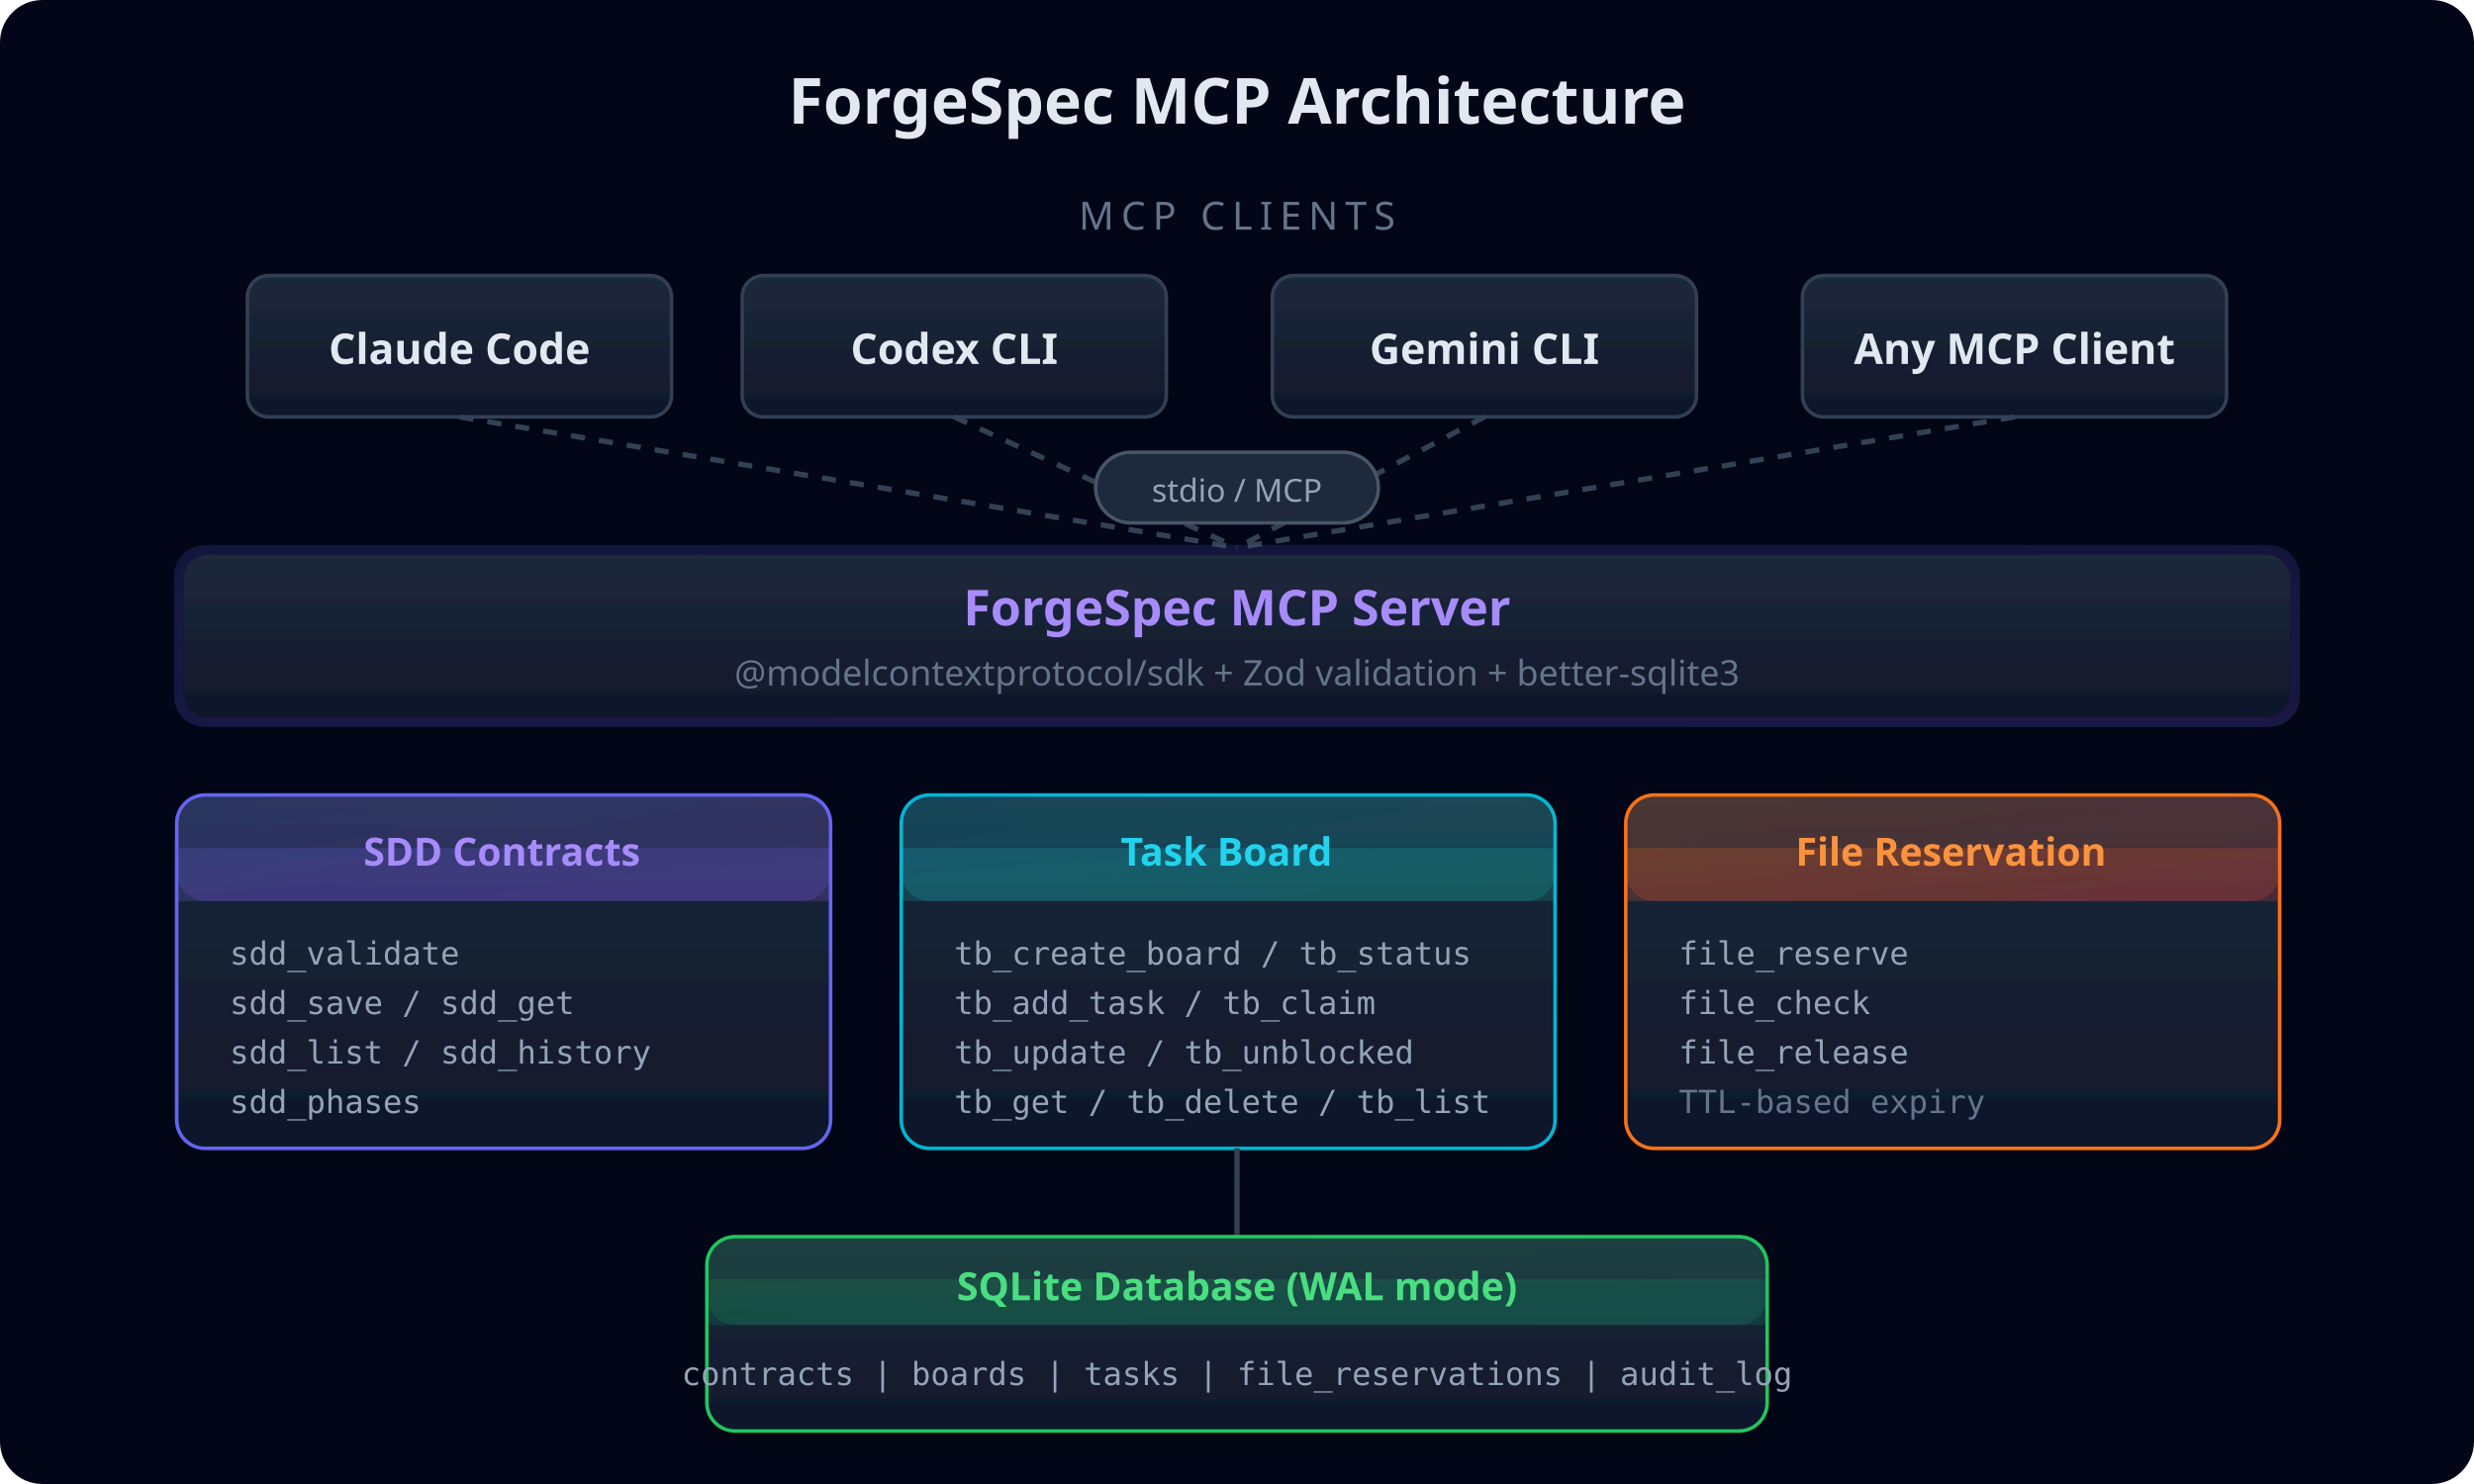
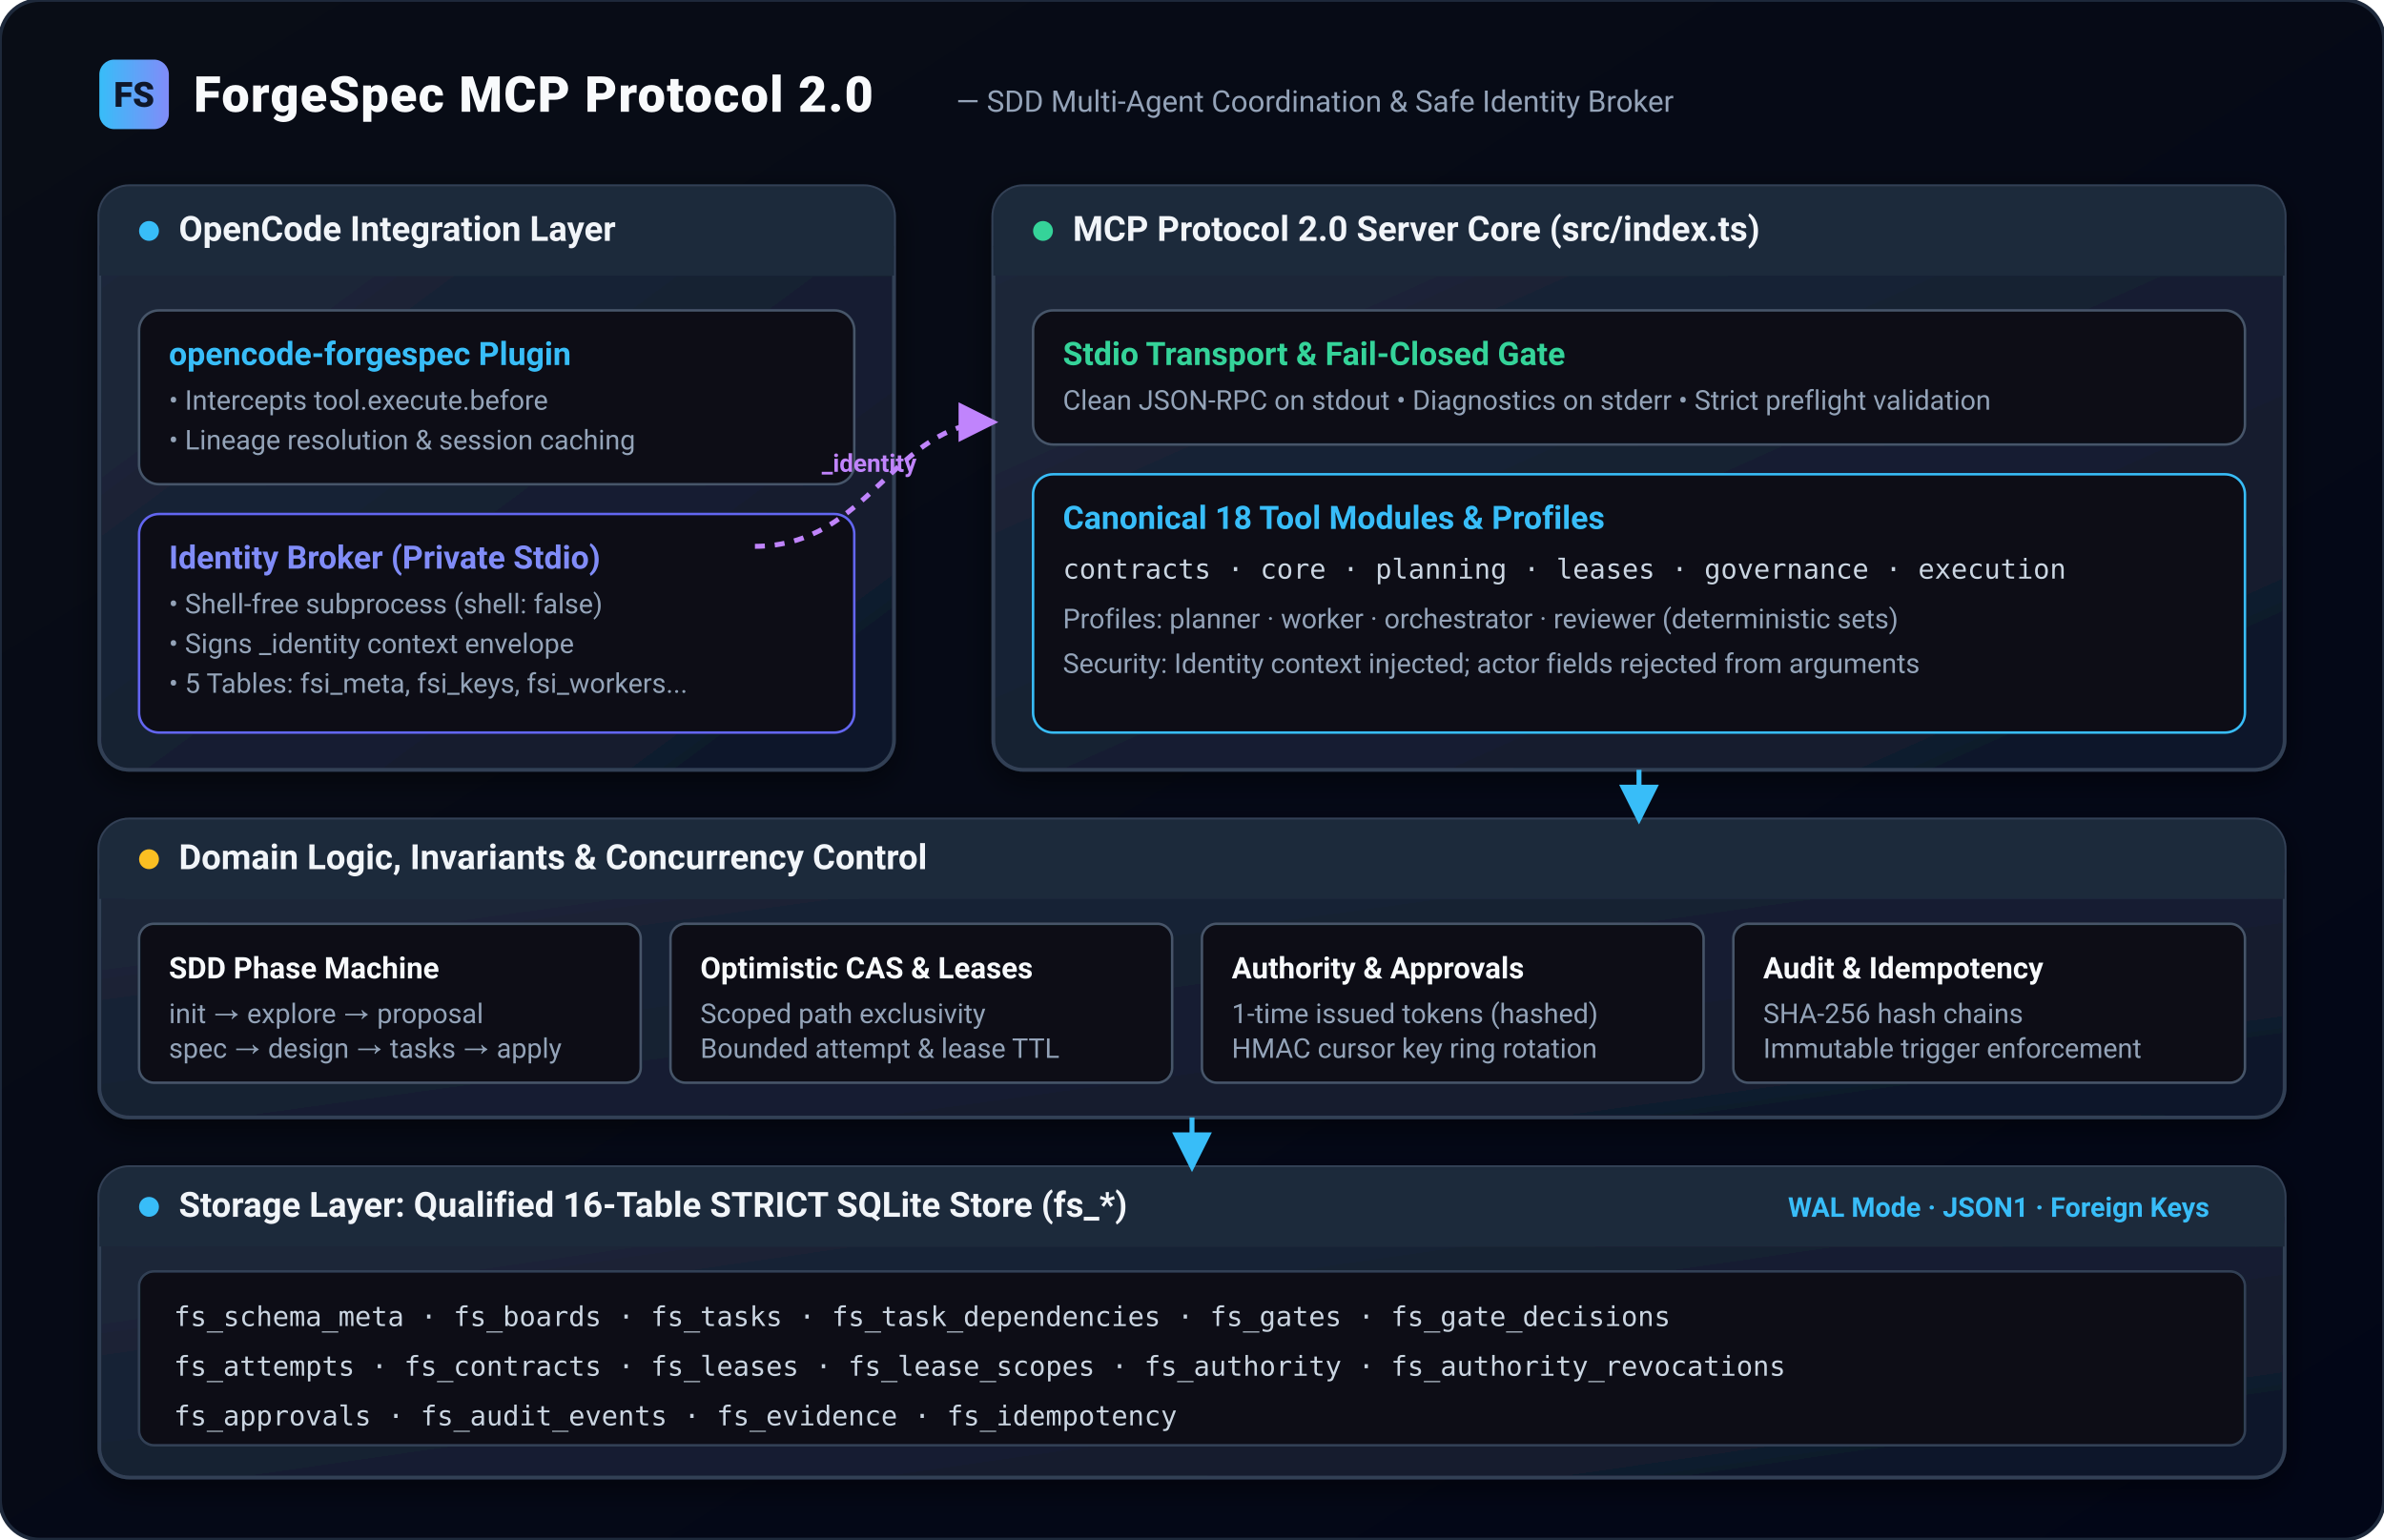
- <svg xmlns="http://www.w3.org/2000/svg" viewBox="0 0 700 420" fill="none">
+ <svg xmlns="http://www.w3.org/2000/svg" viewBox="0 0 960 620" role="img" aria-labelledby="title desc">
  <defs>
-     <linearGradient id="bg-card" x1="0%" y1="0%" x2="0%" y2="100%">
-       <stop offset="0%" style="stop-color:#1e293b" />
-       <stop offset="100%" style="stop-color:#0f172a" />
+     <linearGradient id="bg" x1="0%" y1="0%" x2="100%" y2="100%">
+       <stop offset="0%" stop-color="#090d16" />
+       <stop offset="100%" stop-color="#020617" />
    </linearGradient>
-     <linearGradient id="accent-purple" x1="0%" y1="0%" x2="100%" y2="100%">
-       <stop offset="0%" style="stop-color:#6366f1" />
-       <stop offset="100%" style="stop-color:#8b5cf6" />
+     <linearGradient id="blueCard" x1="0%" y1="0%" x2="100%" y2="100%">
+       <stop offset="0%" stop-color="#1e293b" />
+       <stop offset="100%" stop-color="#0f172a" />
    </linearGradient>
-     <linearGradient id="accent-cyan" x1="0%" y1="0%" x2="100%" y2="100%">
-       <stop offset="0%" style="stop-color:#06b6d4" />
-       <stop offset="100%" style="stop-color:#14b8a6" />
+     <linearGradient id="cyanAccent" x1="0%" y1="0%" x2="100%" y2="0%">
+       <stop offset="0%" stop-color="#38bdf8" />
+       <stop offset="100%" stop-color="#818cf8" />
    </linearGradient>
-     <linearGradient id="accent-orange" x1="0%" y1="0%" x2="100%" y2="100%">
-       <stop offset="0%" style="stop-color:#f97316" />
-       <stop offset="100%" style="stop-color:#ef4444" />
+     <linearGradient id="greenAccent" x1="0%" y1="0%" x2="100%" y2="0%">
+       <stop offset="0%" stop-color="#34d399" />
+       <stop offset="100%" stop-color="#059669" />
    </linearGradient>
-     <linearGradient id="accent-green" x1="0%" y1="0%" x2="100%" y2="100%">
-       <stop offset="0%" style="stop-color:#22c55e" />
-       <stop offset="100%" style="stop-color:#10b981" />
-     </linearGradient>
-     <filter id="card-shadow">
-       <feDropShadow dx="0" dy="4" stdDeviation="6" flood-color="#000" flood-opacity="0.25" />
+     <filter id="shadow" x="-5%" y="-5%" width="110%" height="115%" filterUnits="userSpaceOnUse">
+       <feDropShadow dx="0" dy="4" stdDeviation="6" flood-color="#000000" flood-opacity="0.5" />
    </filter>
+     <marker id="arrowhead" markerWidth="8" markerHeight="8" refX="7" refY="4" orient="auto">
+       <path d="M0,0 L8,4 L0,8 z" fill="#38bdf8" />
+     </marker>
+     <marker id="purpleArrow" markerWidth="8" markerHeight="8" refX="7" refY="4" orient="auto">
+       <path d="M0,0 L8,4 L0,8 z" fill="#c084fc" />
+     </marker>
+     <style>
+       text { font-family: -apple-system, BlinkMacSystemFont, 'Segoe UI', Roboto, Helvetica, Arial, sans-serif; }
+       .title { font-weight: 800; fill: #f8fafc; font-size: 20px; letter-spacing: 0.5px; }
+       .subtitle { fill: #94a3b8; font-size: 12px; }
+       .box-title { font-weight: 700; fill: #f1f5f9; font-size: 14px; }
+       .box-desc { fill: #94a3b8; font-size: 11px; }
+       .badge-text { font-weight: 600; font-size: 10px; fill: #38bdf8; }
+       .table-text { fill: #cbd5e1; font-size: 11px; font-family: 'JetBrains Mono', 'Fira Code', monospace; }
+       .arrow { stroke: #38bdf8; stroke-width: 2; fill: none; marker-end: url(#arrowhead); }
+       .dashed-arrow { stroke: #c084fc; stroke-width: 2; stroke-dasharray: 4,4; fill: none; marker-end: url(#purpleArrow); }
+     </style>
  </defs>
-   <rect width="700" height="420" rx="12" fill="#020617" />
-   <text x="350" y="35" font-family="system-ui, sans-serif" font-size="18" font-weight="700" fill="#e2e8f0" text-anchor="middle">
-     ForgeSpec MCP Architecture
-   </text>
-   <text x="350" y="65" font-family="system-ui, sans-serif" font-size="11" fill="#64748b" text-anchor="middle" text-transform="uppercase" letter-spacing="2">
-     MCP CLIENTS
-   </text>
-   <g transform="translate(70, 78)" filter="url(#card-shadow)">
-     <rect width="120" height="40" rx="6" fill="url(#bg-card)" stroke="#334155" stroke-width="1" />
-     <text x="60" y="25" font-family="system-ui, sans-serif" font-size="12" font-weight="600" fill="#e2e8f0" text-anchor="middle">Claude Code</text>
+   <rect width="960" height="620" rx="16" fill="url(#bg)" stroke="#1e293b" stroke-width="1.5" />
+   <g transform="translate(40, 24)">
+     <rect width="28" height="28" rx="6" fill="url(#cyanAccent)" />
+     <text x="14" y="19" text-anchor="middle" font-size="14" font-weight="900" fill="#0f172a">FS</text>
+     <text x="38" y="21" class="title">ForgeSpec MCP Protocol 2.0</text>
+     <text x="345" y="21" class="subtitle">— SDD Multi-Agent Coordination &amp; Safe Identity Broker</text>
  </g>
-   <g transform="translate(210, 78)" filter="url(#card-shadow)">
-     <rect width="120" height="40" rx="6" fill="url(#bg-card)" stroke="#334155" stroke-width="1" />
-     <text x="60" y="25" font-family="system-ui, sans-serif" font-size="12" font-weight="600" fill="#e2e8f0" text-anchor="middle">Codex CLI</text>
+   <g transform="translate(40, 75)" filter="url(#shadow)">
+     <rect width="320" height="235" rx="12" fill="url(#blueCard)" stroke="#334155" stroke-width="1.5" />
+     <rect x="0" y="0" width="320" height="36" rx="12" fill="#1e293b" />
+     <rect x="0" y="24" width="320" height="12" fill="#1e293b" />
+     <circle cx="20" cy="18" r="4" fill="#38bdf8" />
+     <text x="32" y="22" class="box-title">OpenCode Integration Layer</text>
+     <rect x="16" y="50" width="288" height="70" rx="8" fill="#090d16" stroke="#475569" stroke-width="1" />
+     <text x="28" y="72" font-size="13" font-weight="700" fill="#38bdf8">opencode-forgespec Plugin</text>
+     <text x="28" y="90" class="box-desc">• Intercepts tool.execute.before</text>
+     <text x="28" y="106" class="box-desc">• Lineage resolution &amp; session caching</text>
+     <rect x="16" y="132" width="288" height="88" rx="8" fill="#090d16" stroke="#6366f1" stroke-width="1" />
+     <text x="28" y="154" font-size="13" font-weight="700" fill="#818cf8">Identity Broker (Private Stdio)</text>
+     <text x="28" y="172" class="box-desc">• Shell-free subprocess (shell: false)</text>
+     <text x="28" y="188" class="box-desc">• Signs _identity context envelope</text>
+     <text x="28" y="204" class="box-desc">• 5 Tables: fsi_meta, fsi_keys, fsi_workers...</text>
  </g>
-   <g transform="translate(360, 78)" filter="url(#card-shadow)">
-     <rect width="120" height="40" rx="6" fill="url(#bg-card)" stroke="#334155" stroke-width="1" />
-     <text x="60" y="25" font-family="system-ui, sans-serif" font-size="12" font-weight="600" fill="#e2e8f0" text-anchor="middle">Gemini CLI</text>
+   <g transform="translate(400, 75)" filter="url(#shadow)">
+     <rect width="520" height="235" rx="12" fill="url(#blueCard)" stroke="#334155" stroke-width="1.5" />
+     <rect x="0" y="0" width="520" height="36" rx="12" fill="#1e293b" />
+     <rect x="0" y="24" width="520" height="12" fill="#1e293b" />
+     <circle cx="20" cy="18" r="4" fill="#34d399" />
+     <text x="32" y="22" class="box-title">MCP Protocol 2.0 Server Core (src/index.ts)</text>
+     <rect x="16" y="50" width="488" height="54" rx="8" fill="#090d16" stroke="#475569" stroke-width="1" />
+     <text x="28" y="72" font-size="13" font-weight="700" fill="#34d399">Stdio Transport &amp; Fail-Closed Gate</text>
+     <text x="28" y="90" class="box-desc">Clean JSON-RPC on stdout • Diagnostics on stderr • Strict preflight validation</text>
+     <rect x="16" y="116" width="488" height="104" rx="8" fill="#090d16" stroke="#38bdf8" stroke-width="1" />
+     <text x="28" y="138" font-size="13" font-weight="700" fill="#38bdf8">Canonical 18 Tool Modules &amp; Profiles</text>
+     <text x="28" y="158" class="table-text">contracts · core · planning · leases · governance · execution</text>
+     <text x="28" y="178" class="box-desc">Profiles: planner · worker · orchestrator · reviewer (deterministic sets)</text>
+     <text x="28" y="196" class="box-desc">Security: Identity context injected; actor fields rejected from arguments</text>
  </g>
-   <g transform="translate(510, 78)" filter="url(#card-shadow)">
-     <rect width="120" height="40" rx="6" fill="url(#bg-card)" stroke="#334155" stroke-width="1" />
-     <text x="60" y="25" font-family="system-ui, sans-serif" font-size="12" font-weight="600" fill="#e2e8f0" text-anchor="middle">Any MCP Client</text>
+   <path class="dashed-arrow" d="M304 220 C 350 220, 360 170, 400 170" />
+   <text x="350" y="190" text-anchor="middle" font-size="10" fill="#c084fc" font-weight="600">_identity</text>
+   <g transform="translate(40, 330)" filter="url(#shadow)">
+     <rect width="880" height="120" rx="12" fill="url(#blueCard)" stroke="#334155" stroke-width="1.5" />
+     <rect x="0" y="0" width="880" height="32" rx="12" fill="#1e293b" />
+     <rect x="0" y="20" width="880" height="12" fill="#1e293b" />
+     <circle cx="20" cy="16" r="4" fill="#fbbf24" />
+     <text x="32" y="20" class="box-title">Domain Logic, Invariants &amp; Concurrency Control</text>
+     <g transform="translate(16, 42)">
+       <rect width="202" height="64" rx="6" fill="#090d16" stroke="#475569" stroke-width="1" />
+       <text x="12" y="22" font-size="12" font-weight="700" fill="#f8fafc">SDD Phase Machine</text>
+       <text x="12" y="40" class="box-desc">init → explore → proposal</text>
+       <text x="12" y="54" class="box-desc">spec → design → tasks → apply</text>
+       <rect x="214" width="202" height="64" rx="6" fill="#090d16" stroke="#475569" stroke-width="1" />
+       <text x="226" y="22" font-size="12" font-weight="700" fill="#f8fafc">Optimistic CAS &amp; Leases</text>
+       <text x="226" y="40" class="box-desc">Scoped path exclusivity</text>
+       <text x="226" y="54" class="box-desc">Bounded attempt &amp; lease TTL</text>
+       <rect x="428" width="202" height="64" rx="6" fill="#090d16" stroke="#475569" stroke-width="1" />
+       <text x="440" y="22" font-size="12" font-weight="700" fill="#f8fafc">Authority &amp; Approvals</text>
+       <text x="440" y="40" class="box-desc">1-time issued tokens (hashed)</text>
+       <text x="440" y="54" class="box-desc">HMAC cursor key ring rotation</text>
+       <rect x="642" width="206" height="64" rx="6" fill="#090d16" stroke="#475569" stroke-width="1" />
+       <text x="654" y="22" font-size="12" font-weight="700" fill="#f8fafc">Audit &amp; Idempotency</text>
+       <text x="654" y="40" class="box-desc">SHA-256 hash chains</text>
+       <text x="654" y="54" class="box-desc">Immutable trigger enforcement</text>
+     </g>
  </g>
-   <line x1="130" y1="118" x2="350" y2="155" stroke="#334155" stroke-width="1.5" stroke-dasharray="4" />
-   <line x1="270" y1="118" x2="350" y2="155" stroke="#334155" stroke-width="1.5" stroke-dasharray="4" />
-   <line x1="420" y1="118" x2="350" y2="155" stroke="#334155" stroke-width="1.5" stroke-dasharray="4" />
-   <line x1="570" y1="118" x2="350" y2="155" stroke="#334155" stroke-width="1.5" stroke-dasharray="4" />
-   <rect x="310" y="128" width="80" height="20" rx="10" fill="#1e293b" stroke="#475569" stroke-width="1" />
-   <text x="350" y="142" font-family="system-ui, sans-serif" font-size="9" fill="#94a3b8" text-anchor="middle">stdio / MCP</text>
-   <g transform="translate(50, 155)" filter="url(#card-shadow)">
-     <rect width="600" height="50" rx="8" fill="url(#accent-purple)" opacity="0.15" stroke="#6366f1" stroke-width="1.5" />
-     <rect x="2" y="2" width="596" height="46" rx="7" fill="url(#bg-card)" />
-     <text x="300" y="22" font-family="system-ui, sans-serif" font-size="14" font-weight="700" fill="#a78bfa" text-anchor="middle">ForgeSpec MCP Server</text>
-     <text x="300" y="39" font-family="system-ui, sans-serif" font-size="10" fill="#64748b" text-anchor="middle">@modelcontextprotocol/sdk + Zod validation + better-sqlite3</text>
+   <path class="arrow" d="M660 310v20" />
+   <g transform="translate(40, 470)" filter="url(#shadow)">
+     <rect width="880" height="125" rx="12" fill="url(#blueCard)" stroke="#334155" stroke-width="1.5" />
+     <rect x="0" y="0" width="880" height="32" rx="12" fill="#1e293b" />
+     <rect x="0" y="20" width="880" height="12" fill="#1e293b" />
+     <circle cx="20" cy="16" r="4" fill="#38bdf8" />
+     <text x="32" y="20" class="box-title">Storage Layer: Qualified 16-Table STRICT SQLite Store (fs_*)</text>
+     <text x="680" y="20" font-size="11" fill="#38bdf8" font-weight="600">WAL Mode · JSON1 · Foreign Keys</text>
+     <g transform="translate(16, 42)">
+       <rect width="848" height="70" rx="6" fill="#090d16" stroke="#334155" stroke-width="1" />
+       <text x="14" y="22" class="table-text">fs_schema_meta · fs_boards · fs_tasks · fs_task_dependencies · fs_gates · fs_gate_decisions</text>
+       <text x="14" y="42" class="table-text">fs_attempts · fs_contracts · fs_leases · fs_lease_scopes · fs_authority · fs_authority_revocations</text>
+       <text x="14" y="62" class="table-text">fs_approvals · fs_audit_events · fs_evidence · fs_idempotency</text>
+     </g>
  </g>
-   <g transform="translate(50, 225)" filter="url(#card-shadow)">
-     <rect width="185" height="100" rx="8" fill="url(#bg-card)" stroke="#6366f1" stroke-width="1" />
-     <rect x="0" y="0" width="185" height="30" rx="8" fill="url(#accent-purple)" opacity="0.2" />
-     <rect x="0" y="15" width="185" height="15" fill="url(#accent-purple)" opacity="0.2" />
-     <text x="92" y="20" font-family="system-ui, sans-serif" font-size="11" font-weight="700" fill="#a78bfa" text-anchor="middle">SDD Contracts</text>
-     <text x="15" y="48" font-family="monospace" font-size="9" fill="#94a3b8">sdd_validate</text>
-     <text x="15" y="62" font-family="monospace" font-size="9" fill="#94a3b8">sdd_save / sdd_get</text>
-     <text x="15" y="76" font-family="monospace" font-size="9" fill="#94a3b8">sdd_list / sdd_history</text>
-     <text x="15" y="90" font-family="monospace" font-size="9" fill="#94a3b8">sdd_phases</text>
-   </g>
-   <g transform="translate(255, 225)" filter="url(#card-shadow)">
-     <rect width="185" height="100" rx="8" fill="url(#bg-card)" stroke="#06b6d4" stroke-width="1" />
-     <rect x="0" y="0" width="185" height="30" rx="8" fill="url(#accent-cyan)" opacity="0.2" />
-     <rect x="0" y="15" width="185" height="15" fill="url(#accent-cyan)" opacity="0.2" />
-     <text x="92" y="20" font-family="system-ui, sans-serif" font-size="11" font-weight="700" fill="#22d3ee" text-anchor="middle">Task Board</text>
-     <text x="15" y="48" font-family="monospace" font-size="9" fill="#94a3b8">tb_create_board / tb_status</text>
-     <text x="15" y="62" font-family="monospace" font-size="9" fill="#94a3b8">tb_add_task / tb_claim</text>
-     <text x="15" y="76" font-family="monospace" font-size="9" fill="#94a3b8">tb_update / tb_unblocked</text>
-     <text x="15" y="90" font-family="monospace" font-size="9" fill="#94a3b8">tb_get / tb_delete / tb_list</text>
-   </g>
-   <g transform="translate(460, 225)" filter="url(#card-shadow)">
-     <rect width="185" height="100" rx="8" fill="url(#bg-card)" stroke="#f97316" stroke-width="1" />
-     <rect x="0" y="0" width="185" height="30" rx="8" fill="url(#accent-orange)" opacity="0.2" />
-     <rect x="0" y="15" width="185" height="15" fill="url(#accent-orange)" opacity="0.2" />
-     <text x="92" y="20" font-family="system-ui, sans-serif" font-size="11" font-weight="700" fill="#fb923c" text-anchor="middle">File Reservation</text>
-     <text x="15" y="48" font-family="monospace" font-size="9" fill="#94a3b8">file_reserve</text>
-     <text x="15" y="62" font-family="monospace" font-size="9" fill="#94a3b8">file_check</text>
-     <text x="15" y="76" font-family="monospace" font-size="9" fill="#94a3b8">file_release</text>
-     <text x="15" y="90" font-family="monospace" font-size="9" fill="#64748b">TTL-based expiry</text>
-   </g>
-   <line x1="350" y1="325" x2="350" y2="350" stroke="#334155" stroke-width="1.5" />
-   <g transform="translate(200, 350)" filter="url(#card-shadow)">
-     <rect width="300" height="55" rx="8" fill="url(#bg-card)" stroke="#22c55e" stroke-width="1" />
-     <rect x="0" y="0" width="300" height="25" rx="8" fill="url(#accent-green)" opacity="0.15" />
-     <rect x="0" y="12" width="300" height="13" fill="url(#accent-green)" opacity="0.15" />
-     <text x="150" y="18" font-family="system-ui, sans-serif" font-size="11" font-weight="700" fill="#4ade80" text-anchor="middle">SQLite Database (WAL mode)</text>
-     <text x="150" y="42" font-family="monospace" font-size="9" fill="#94a3b8" text-anchor="middle">contracts | boards | tasks | file_reservations | audit_log</text>
-   </g>
+   <path class="arrow" d="M480 450v20" />
</svg>
